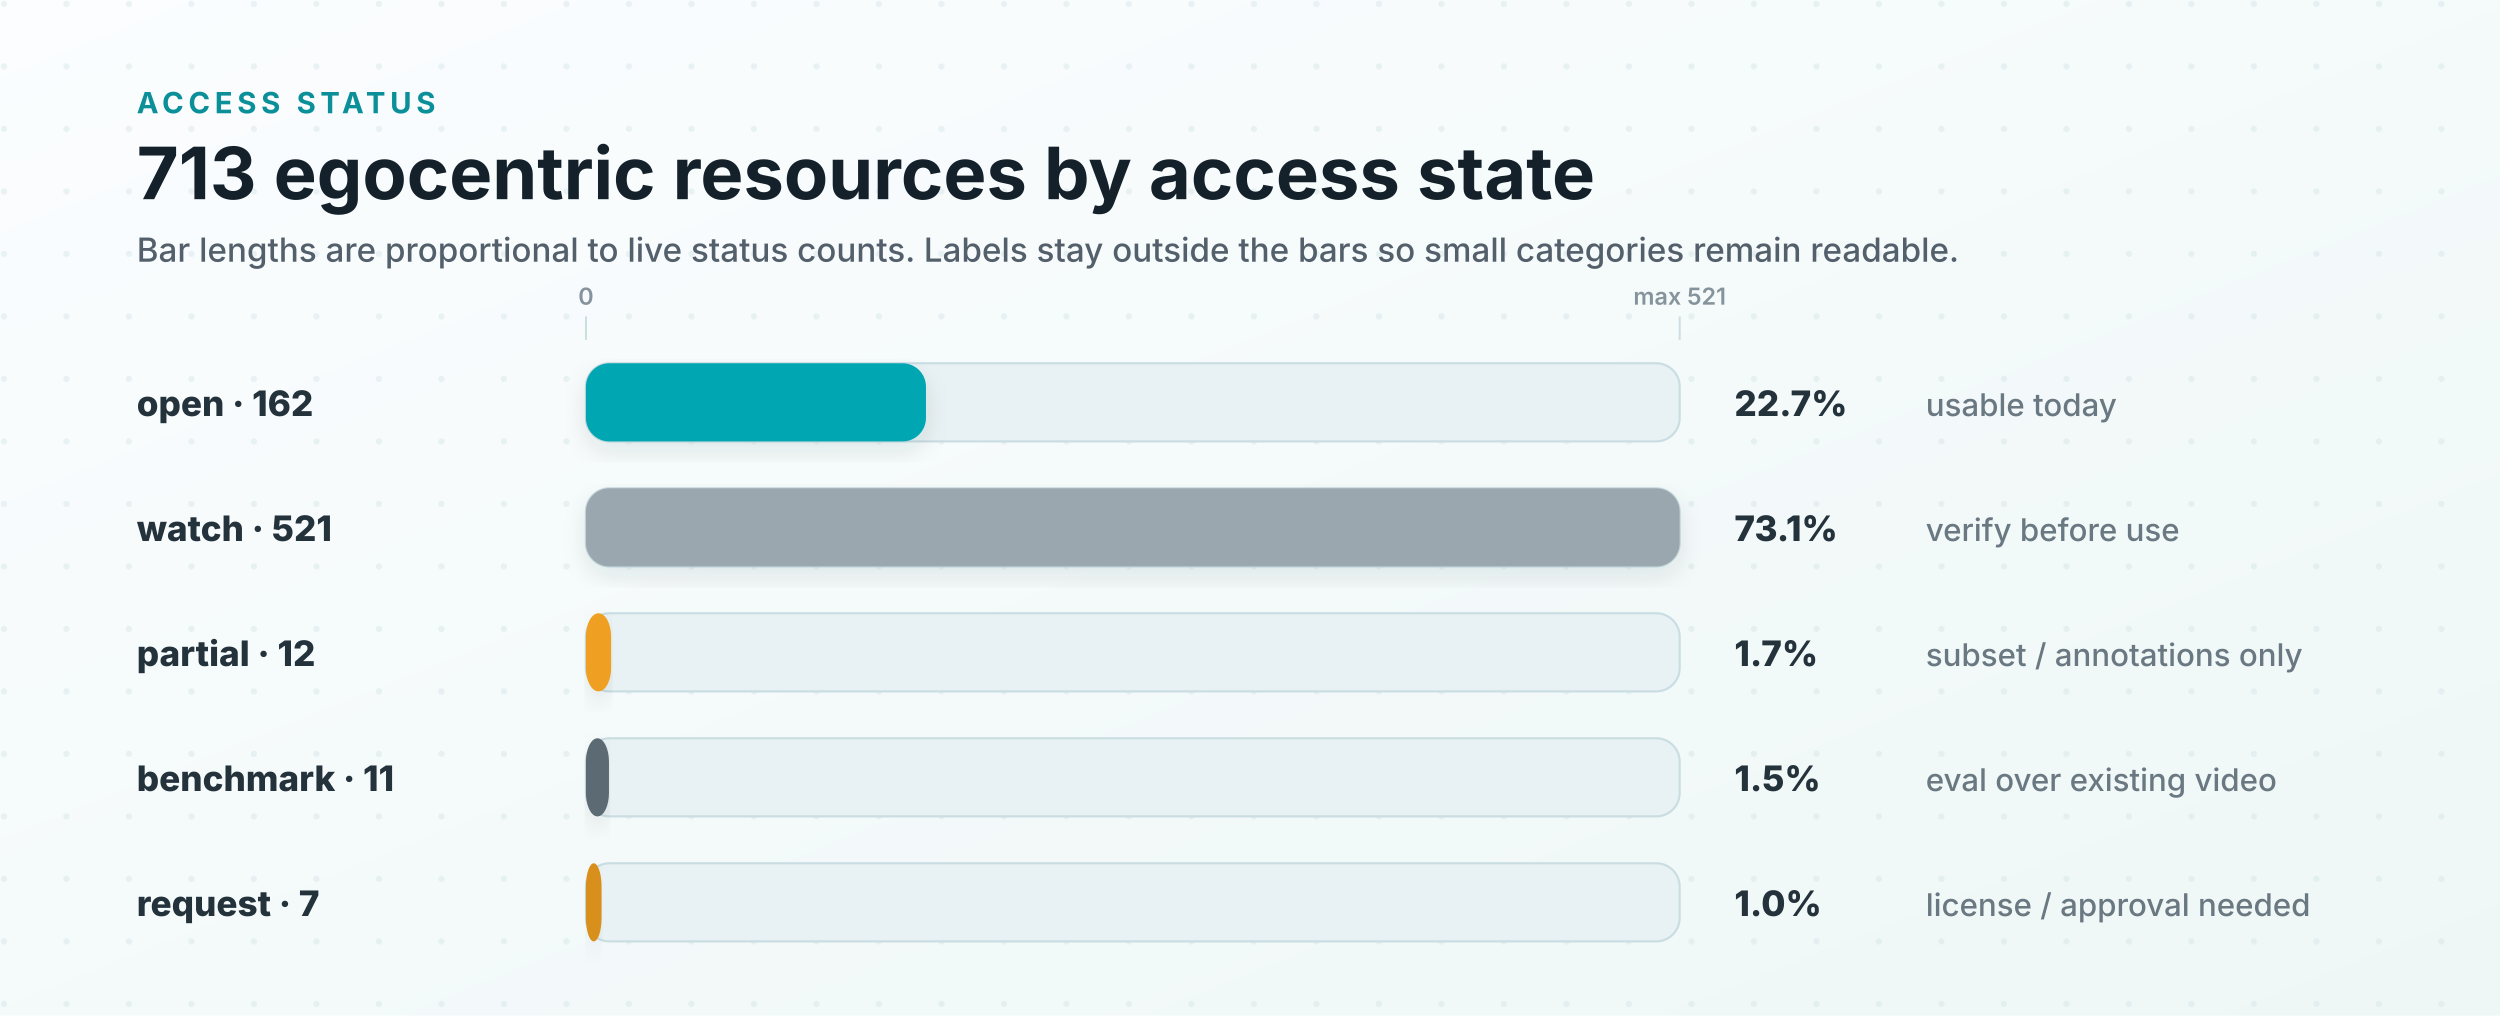
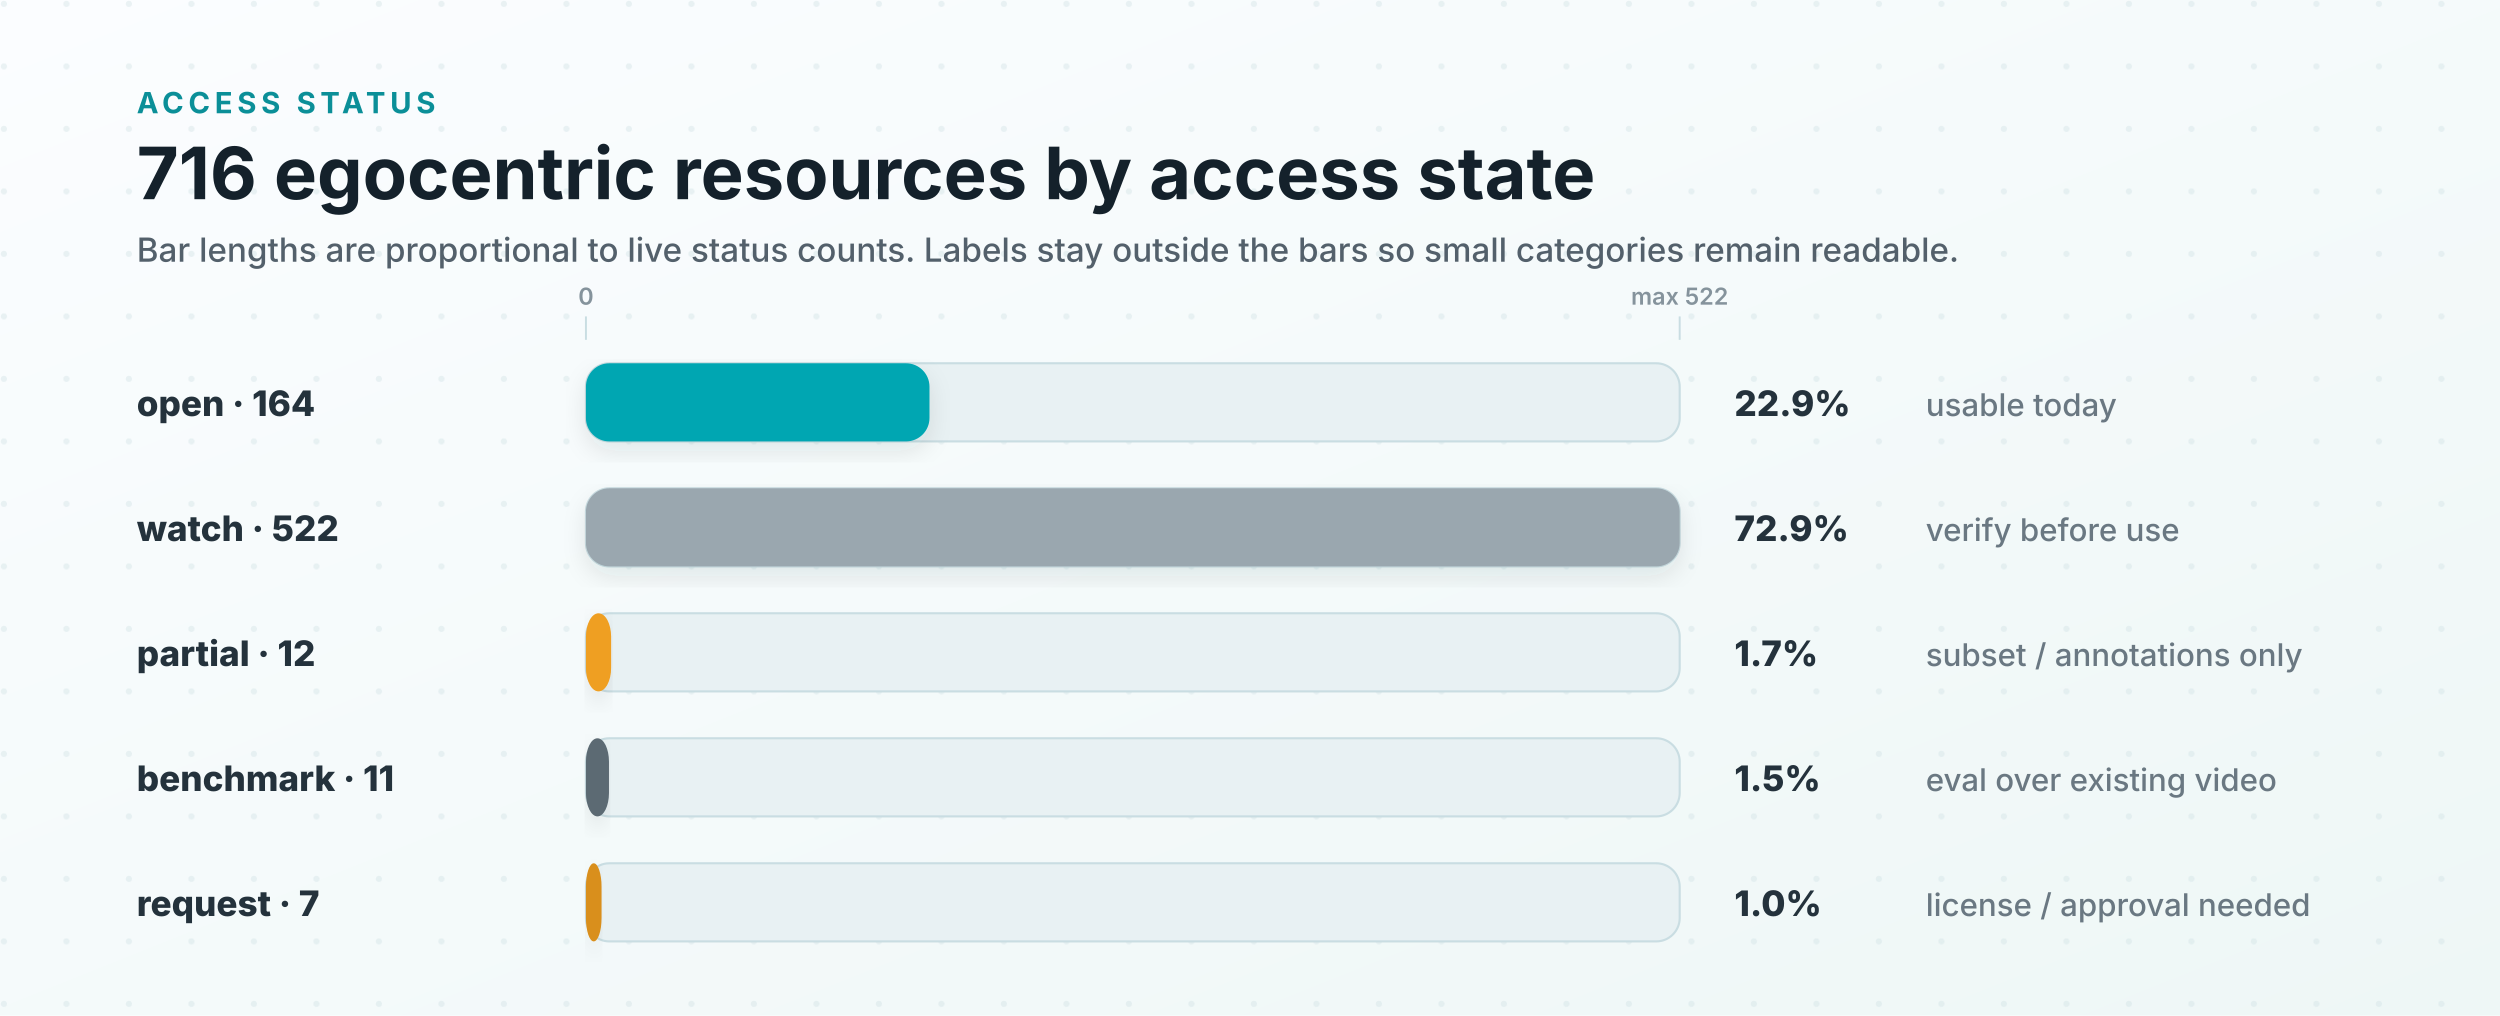
<svg xmlns="http://www.w3.org/2000/svg" viewBox="0 0 1280 520" role="img" aria-labelledby="title desc">
  <defs>
    <linearGradient id="bg" x1="0" x2="1" y1="0" y2="1">
      <stop offset="0" stop-color="#fbfdff" />
      <stop offset="1" stop-color="#eef7f6" />
    </linearGradient>
    <pattern id="dots" width="32" height="32" patternUnits="userSpaceOnUse">
      <circle cx="2" cy="2" r="1.6" fill="#cfe0e4" opacity="0.4" />
    </pattern>
    <filter id="shadow" x="-6%" y="-18%" width="112%" height="145%">
      <feDropShadow dx="0" dy="5" stdDeviation="6" flood-color="#0f2a33" flood-opacity="0.10" />
    </filter>
    <style>
      .ink { fill: #14212b; }
      .kicker { font: 700 15px system-ui, -apple-system, "Segoe UI", sans-serif; fill: #0b8f98; letter-spacing: .16em; }
      .title { font: 700 37px system-ui, -apple-system, "Segoe UI", sans-serif; }
      .subtitle { font: 500 17px system-ui, -apple-system, "Segoe UI", sans-serif; fill: #53606b; }
      .rowlabel { font: 760 18px system-ui, -apple-system, "Segoe UI", sans-serif; fill: #24323c; }
      .value { font: 760 18px system-ui, -apple-system, "Segoe UI", sans-serif; fill: #24323c; }
      .gloss { font: 520 16px system-ui, -apple-system, "Segoe UI", sans-serif; fill: #6a7882; }
      .rail { fill: #e8f1f3; stroke: #c9dde2; stroke-width: 1.1; }
      .fill { filter: url(#shadow); }
      .scale { font: 620 12px system-ui, -apple-system, "Segoe UI", sans-serif; fill: #85939c; }
      .tick { stroke: #c9dde2; stroke-width: 1; }
    </style>
  </defs>
  <rect width="1280" height="520" fill="url(#bg)" />
  <rect width="1280" height="520" fill="url(#dots)" />
  <text class="kicker" x="70" y="58">ACCESS STATUS</text>
-   <text class="title ink" x="70" y="102">713 egocentric resources by access state</text>
+   <text class="title ink" x="70" y="102">716 egocentric resources by access state</text>
  <text class="subtitle" x="70" y="134">Bar lengths are proportional to live status counts. Labels stay outside the bars so small categories remain readable.</text>
  <line class="tick" x1="300" y1="162" x2="300" y2="174" />
  <line class="tick" x1="860.0" y1="162" x2="860.0" y2="174" />
  <text class="scale" x="300" y="156" text-anchor="middle">0</text>
-   <text class="scale" x="860.0" y="156" text-anchor="middle">max 521</text>
+   <text class="scale" x="860.0" y="156" text-anchor="middle">max 522</text>
  <g>
-     <text class="rowlabel" x="70" y="213">open · 162</text>
+     <text class="rowlabel" x="70" y="213">open · 164</text>
    <rect class="rail" x="300" y="186" width="560" height="40" rx="12" />
-     <rect class="fill" x="300" y="186" width="174.1" height="40" rx="12" fill="#00a6b2" />
-     <text class="value" x="888.0" y="213">22.7%</text>
+     <rect class="fill" x="300" y="186" width="175.9" height="40" rx="12" fill="#00a6b2" />
+     <text class="value" x="888.0" y="213">22.9%</text>
    <text class="gloss" x="986.0" y="213">usable today</text>
  </g>
  <g>
-     <text class="rowlabel" x="70" y="277">watch · 521</text>
+     <text class="rowlabel" x="70" y="277">watch · 522</text>
    <rect class="rail" x="300" y="250" width="560" height="40" rx="12" />
    <rect class="fill" x="300" y="250" width="560" height="40" rx="12" fill="#9aa7af" />
-     <text class="value" x="888.0" y="277">73.1%</text>
+     <text class="value" x="888.0" y="277">72.9%</text>
    <text class="gloss" x="986.0" y="277">verify before use</text>
  </g>
  <g>
    <text class="rowlabel" x="70" y="341">partial · 12</text>
    <rect class="rail" x="300" y="314" width="560" height="40" rx="12" />
    <rect class="fill" x="300" y="314" width="12.9" height="40" rx="12" fill="#ef9f24" />
    <text class="value" x="888.0" y="341">1.7%</text>
    <text class="gloss" x="986.0" y="341">subset / annotations only</text>
  </g>
  <g>
    <text class="rowlabel" x="70" y="405">benchmark · 11</text>
    <rect class="rail" x="300" y="378" width="560" height="40" rx="12" />
    <rect class="fill" x="300" y="378" width="11.8" height="40" rx="12" fill="#5b6b73" />
    <text class="value" x="888.0" y="405">1.5%</text>
    <text class="gloss" x="986.0" y="405">eval over existing video</text>
  </g>
  <g>
    <text class="rowlabel" x="70" y="469">request · 7</text>
    <rect class="rail" x="300" y="442" width="560" height="40" rx="12" />
    <rect class="fill" x="300" y="442" width="8" height="40" rx="12" fill="#d98f1f" />
    <text class="value" x="888.0" y="469">1.0%</text>
    <text class="gloss" x="986.0" y="469">license / approval needed</text>
  </g>
</svg>
